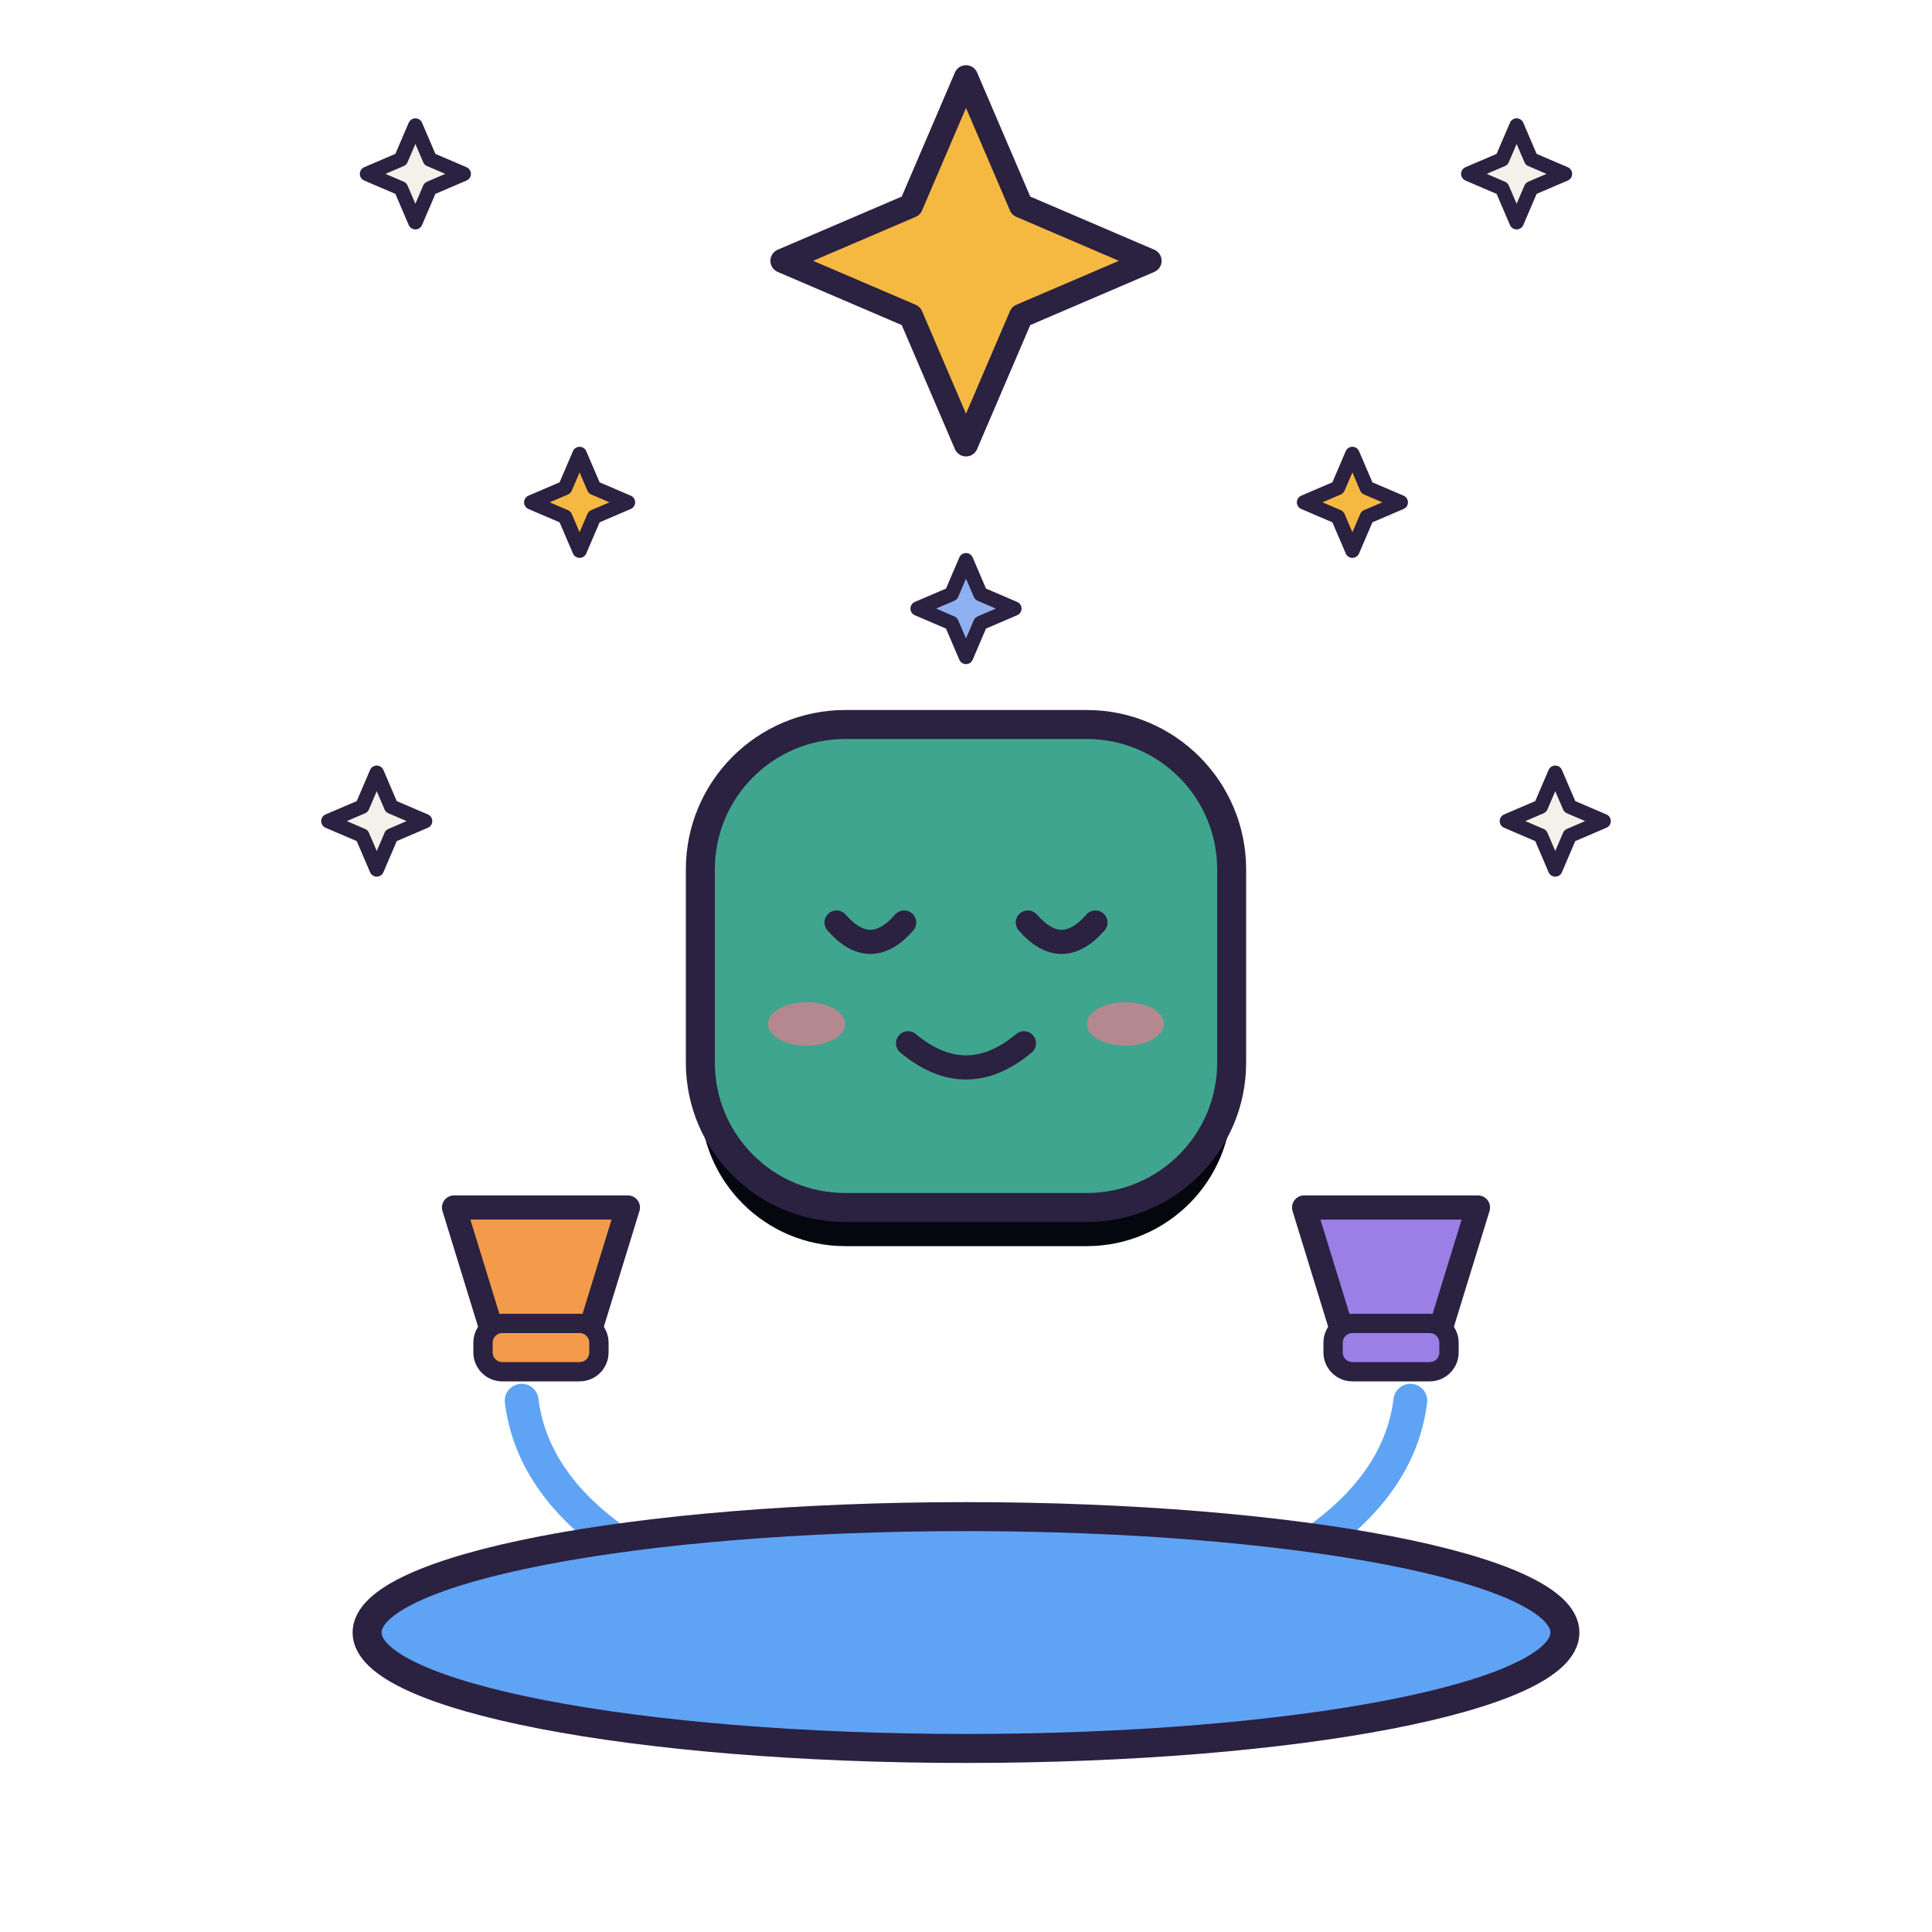
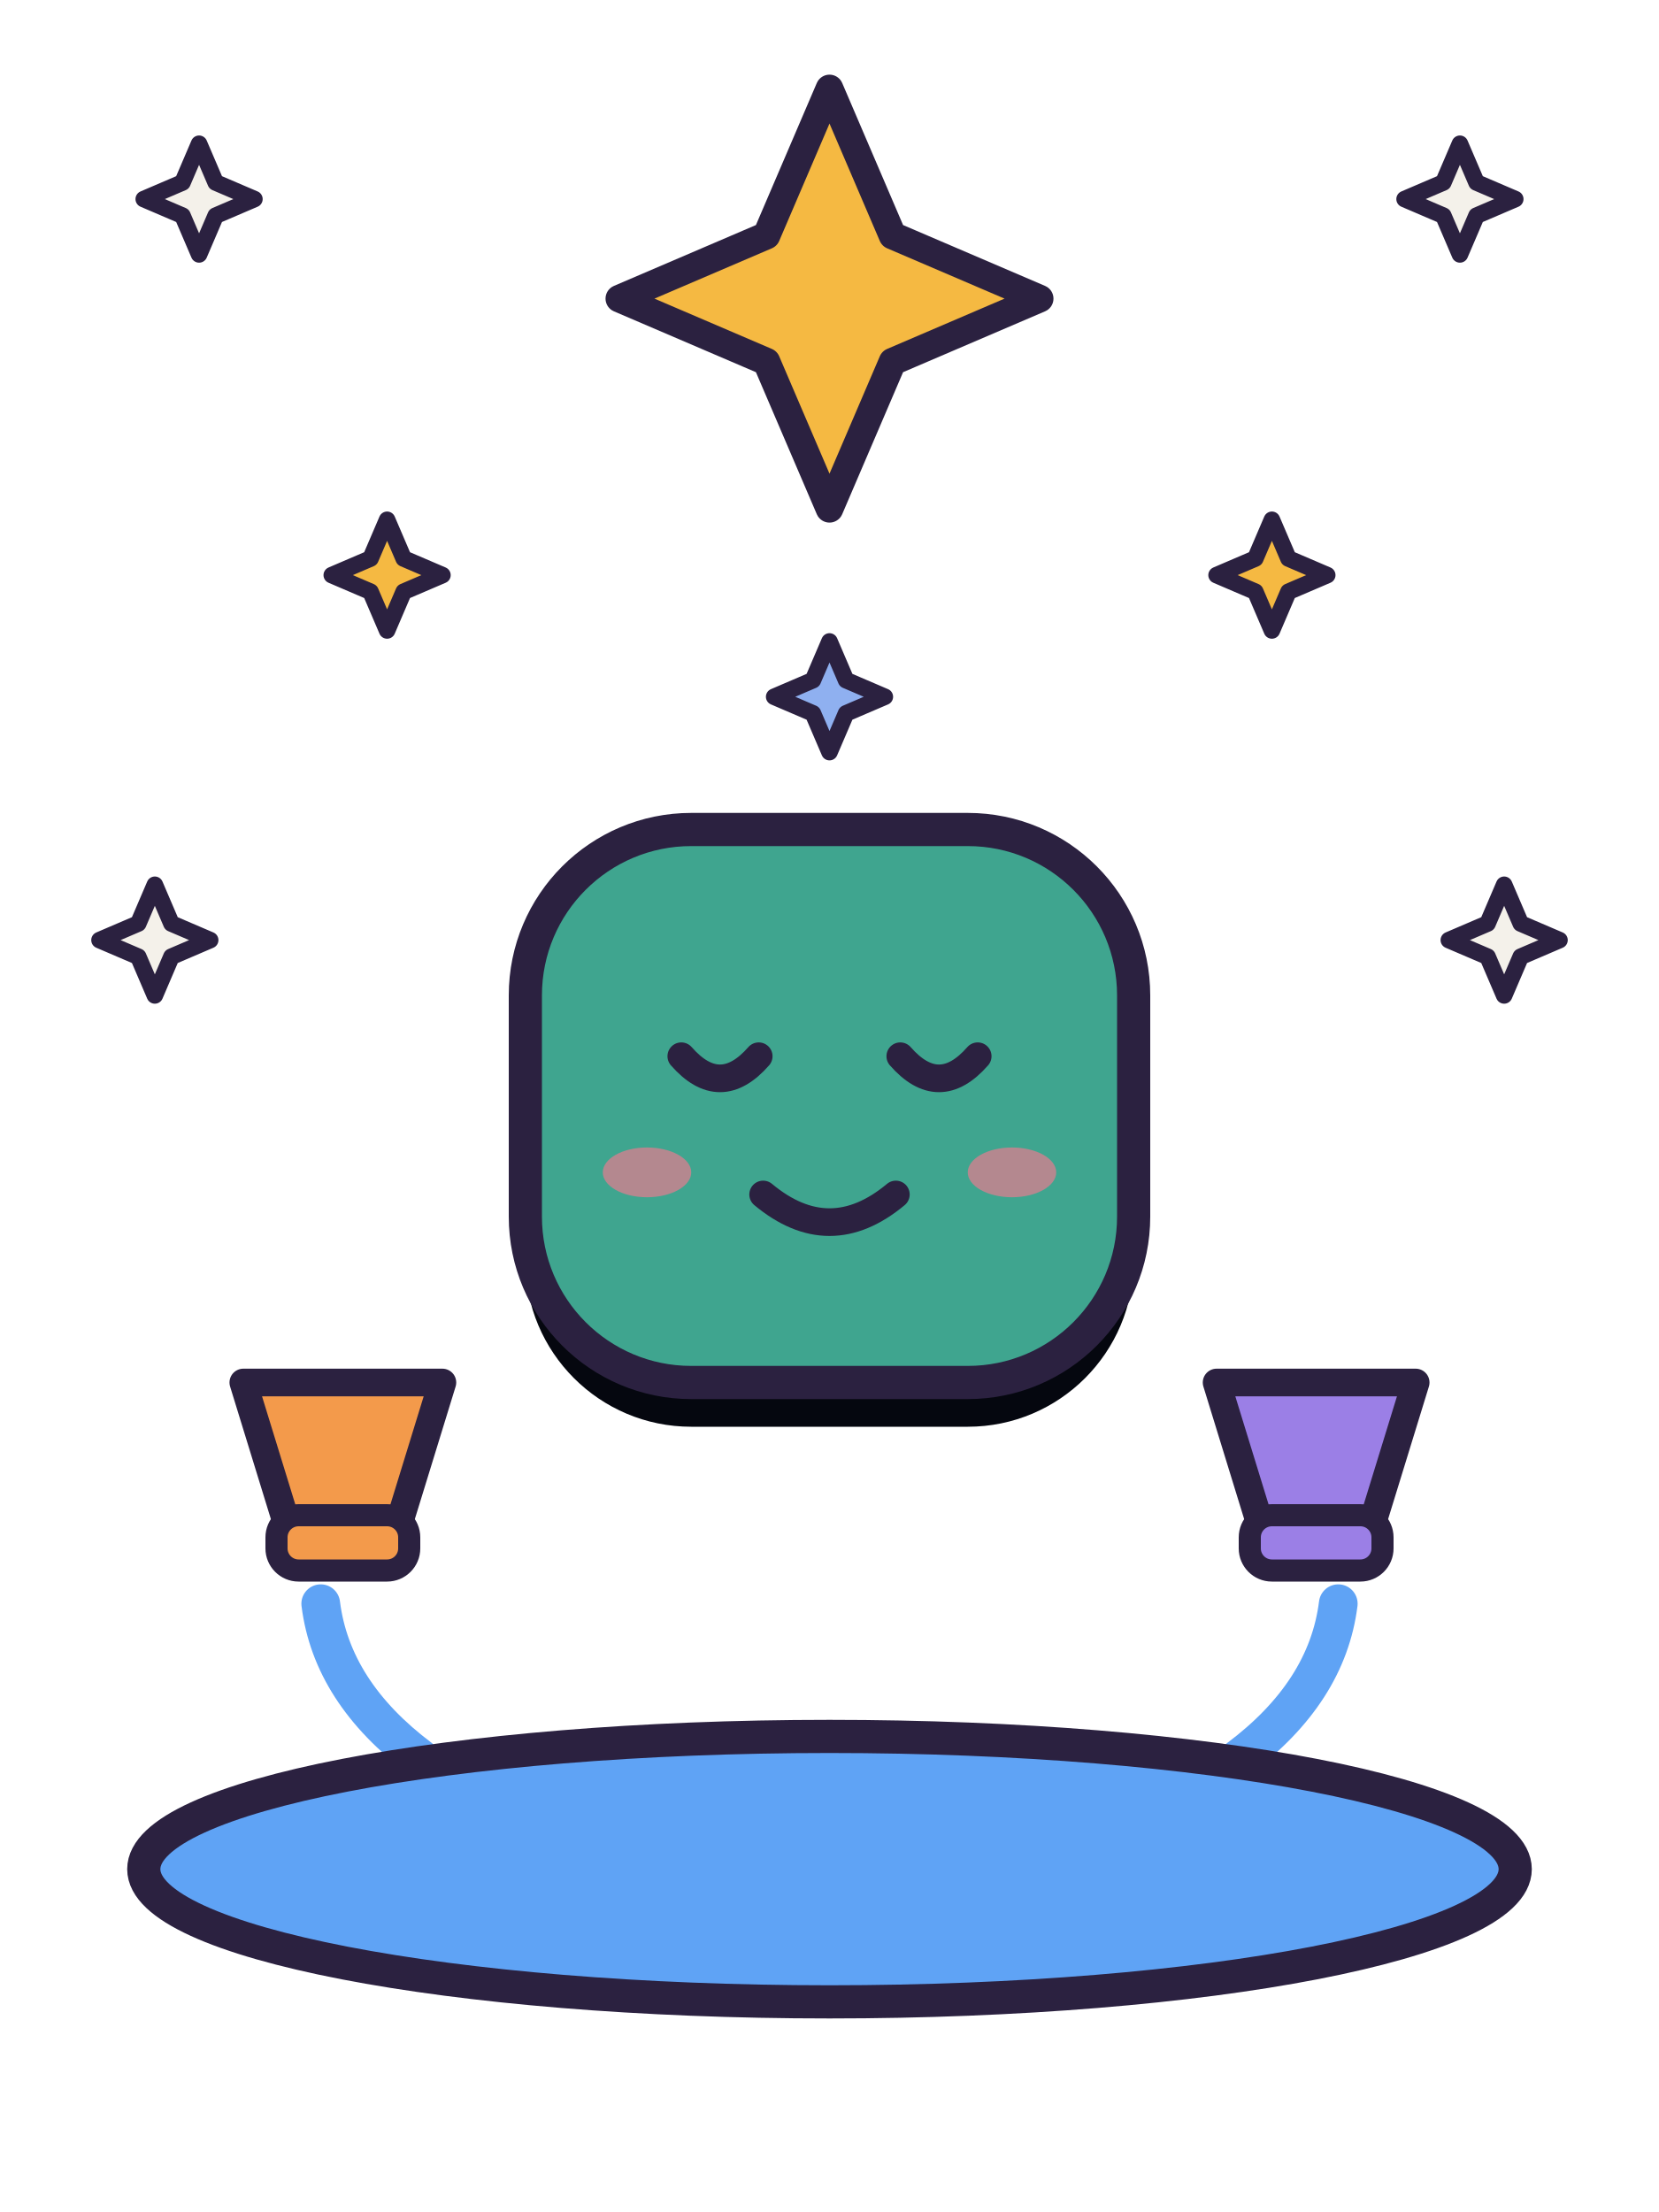
- <svg xmlns="http://www.w3.org/2000/svg" viewBox="-50 0 400 400" width="400" height="400">
+ <svg xmlns="http://www.w3.org/2000/svg" viewBox="0 0 300 400" width="300" height="400">
  <path d="M150 16 L161.4 42.6 L188 54 L161.4 65.4 L150 92 L138.6 65.4 L112 54 L138.6 42.6 Z" fill="#f5b942" stroke="#2b2140" stroke-width="5" stroke-linejoin="round" />
  <path d="M36 26 L39 33 L46 36 L39 39 L36 46 L33 39 L26 36 L33 33 Z" fill="#f4f1ea" stroke="#2b2140" stroke-width="3" stroke-linejoin="round" />
  <path d="M264 26 L267 33 L274 36 L267 39 L264 46 L261 39 L254 36 L261 33 Z" fill="#f4f1ea" stroke="#2b2140" stroke-width="3" stroke-linejoin="round" />
  <path d="M70 94 L73 101 L80 104 L73 107 L70 114 L67 107 L60 104 L67 101 Z" fill="#f5b942" stroke="#2b2140" stroke-width="3" stroke-linejoin="round" />
  <path d="M230 94 L233 101 L240 104 L233 107 L230 114 L227 107 L220 104 L227 101 Z" fill="#f5b942" stroke="#2b2140" stroke-width="3" stroke-linejoin="round" />
  <path d="M28 160 L31 167 L38 170 L31 173 L28 180 L25 173 L18 170 L25 167 Z" fill="#f4f1ea" stroke="#2b2140" stroke-width="3" stroke-linejoin="round" />
  <path d="M272 160 L275 167 L282 170 L275 173 L272 180 L269 173 L262 170 L269 167 Z" fill="#f4f1ea" stroke="#2b2140" stroke-width="3" stroke-linejoin="round" />
  <path d="M150 116 L153 123 L160 126 L153 129 L150 136 L147 129 L140 126 L147 123 Z" fill="#8fb0f0" stroke="#2b2140" stroke-width="3" stroke-linejoin="round" />
  <rect x="95" y="158" width="110" height="100" rx="30" fill="#05070f" />
  <rect x="95" y="150" width="110" height="100" rx="30" fill="#3fa58f" stroke="#2b2140" stroke-width="6" />
  <path d="M123.2 191 q7 8 14 0" fill="none" stroke="#2b2140" stroke-width="5" stroke-linecap="round" />
  <path d="M162.8 191 q7 8 14 0" fill="none" stroke="#2b2140" stroke-width="5" stroke-linecap="round" />
  <path d="M138 216 Q150 226 162 216" fill="none" stroke="#2b2140" stroke-width="5" stroke-linecap="round" />
  <ellipse cx="117" cy="212" rx="8" ry="4.5" fill="#f2788f" opacity="0.65" />
  <ellipse cx="183" cy="212" rx="8" ry="4.5" fill="#f2788f" opacity="0.65" />
  <path d="M44 250 H80 L72 276 H52 Z" fill="#f39a4b" stroke="#2b2140" stroke-width="5" stroke-linejoin="round" />
  <rect x="50" y="274" width="24" height="10" rx="4" fill="#f39a4b" stroke="#2b2140" stroke-width="4" />
  <path d="M220 250 H256 L248 276 H228 Z" fill="#9b7fe6" stroke="#2b2140" stroke-width="5" stroke-linejoin="round" />
  <rect x="226" y="274" width="24" height="10" rx="4" fill="#9b7fe6" stroke="#2b2140" stroke-width="4" />
  <path d="M58 290 Q60 306 76 318 M242 290 Q240 306 224 318" fill="none" stroke="#5fa3f5" stroke-width="7" stroke-linecap="round" />
  <ellipse cx="150" cy="338" rx="124" ry="24" fill="#5fa3f5" stroke="#2b2140" stroke-width="6" />
</svg>
